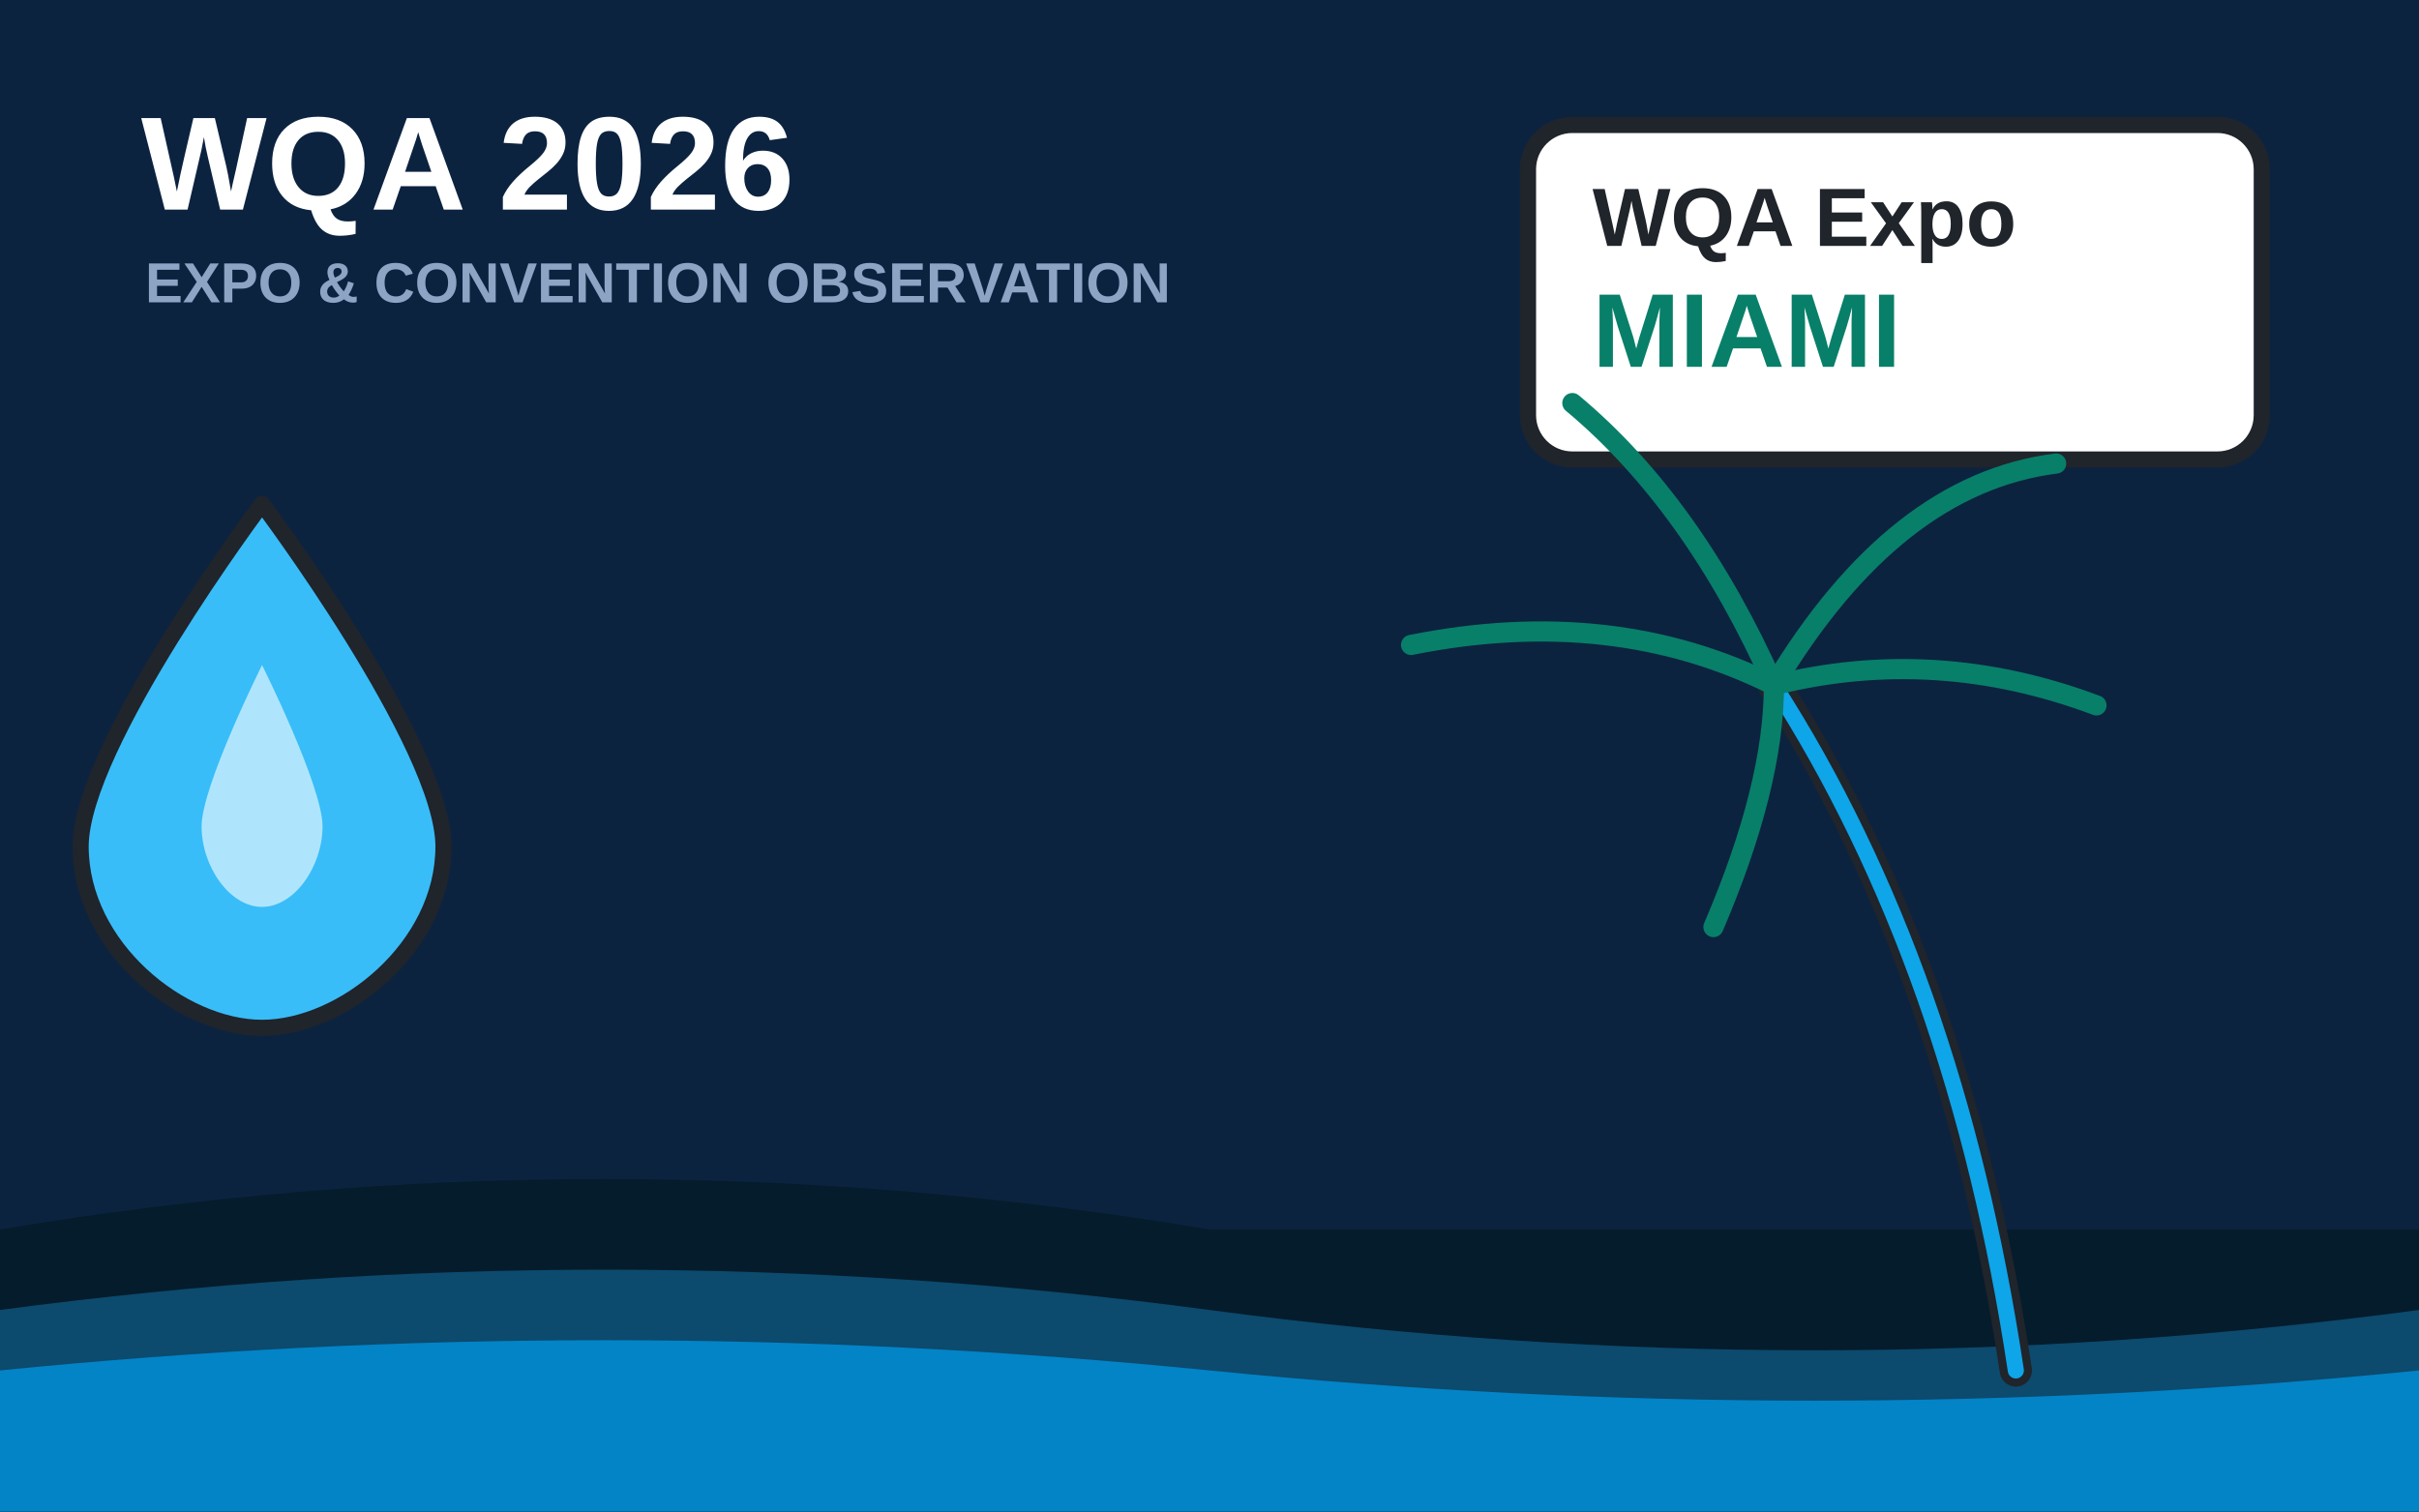
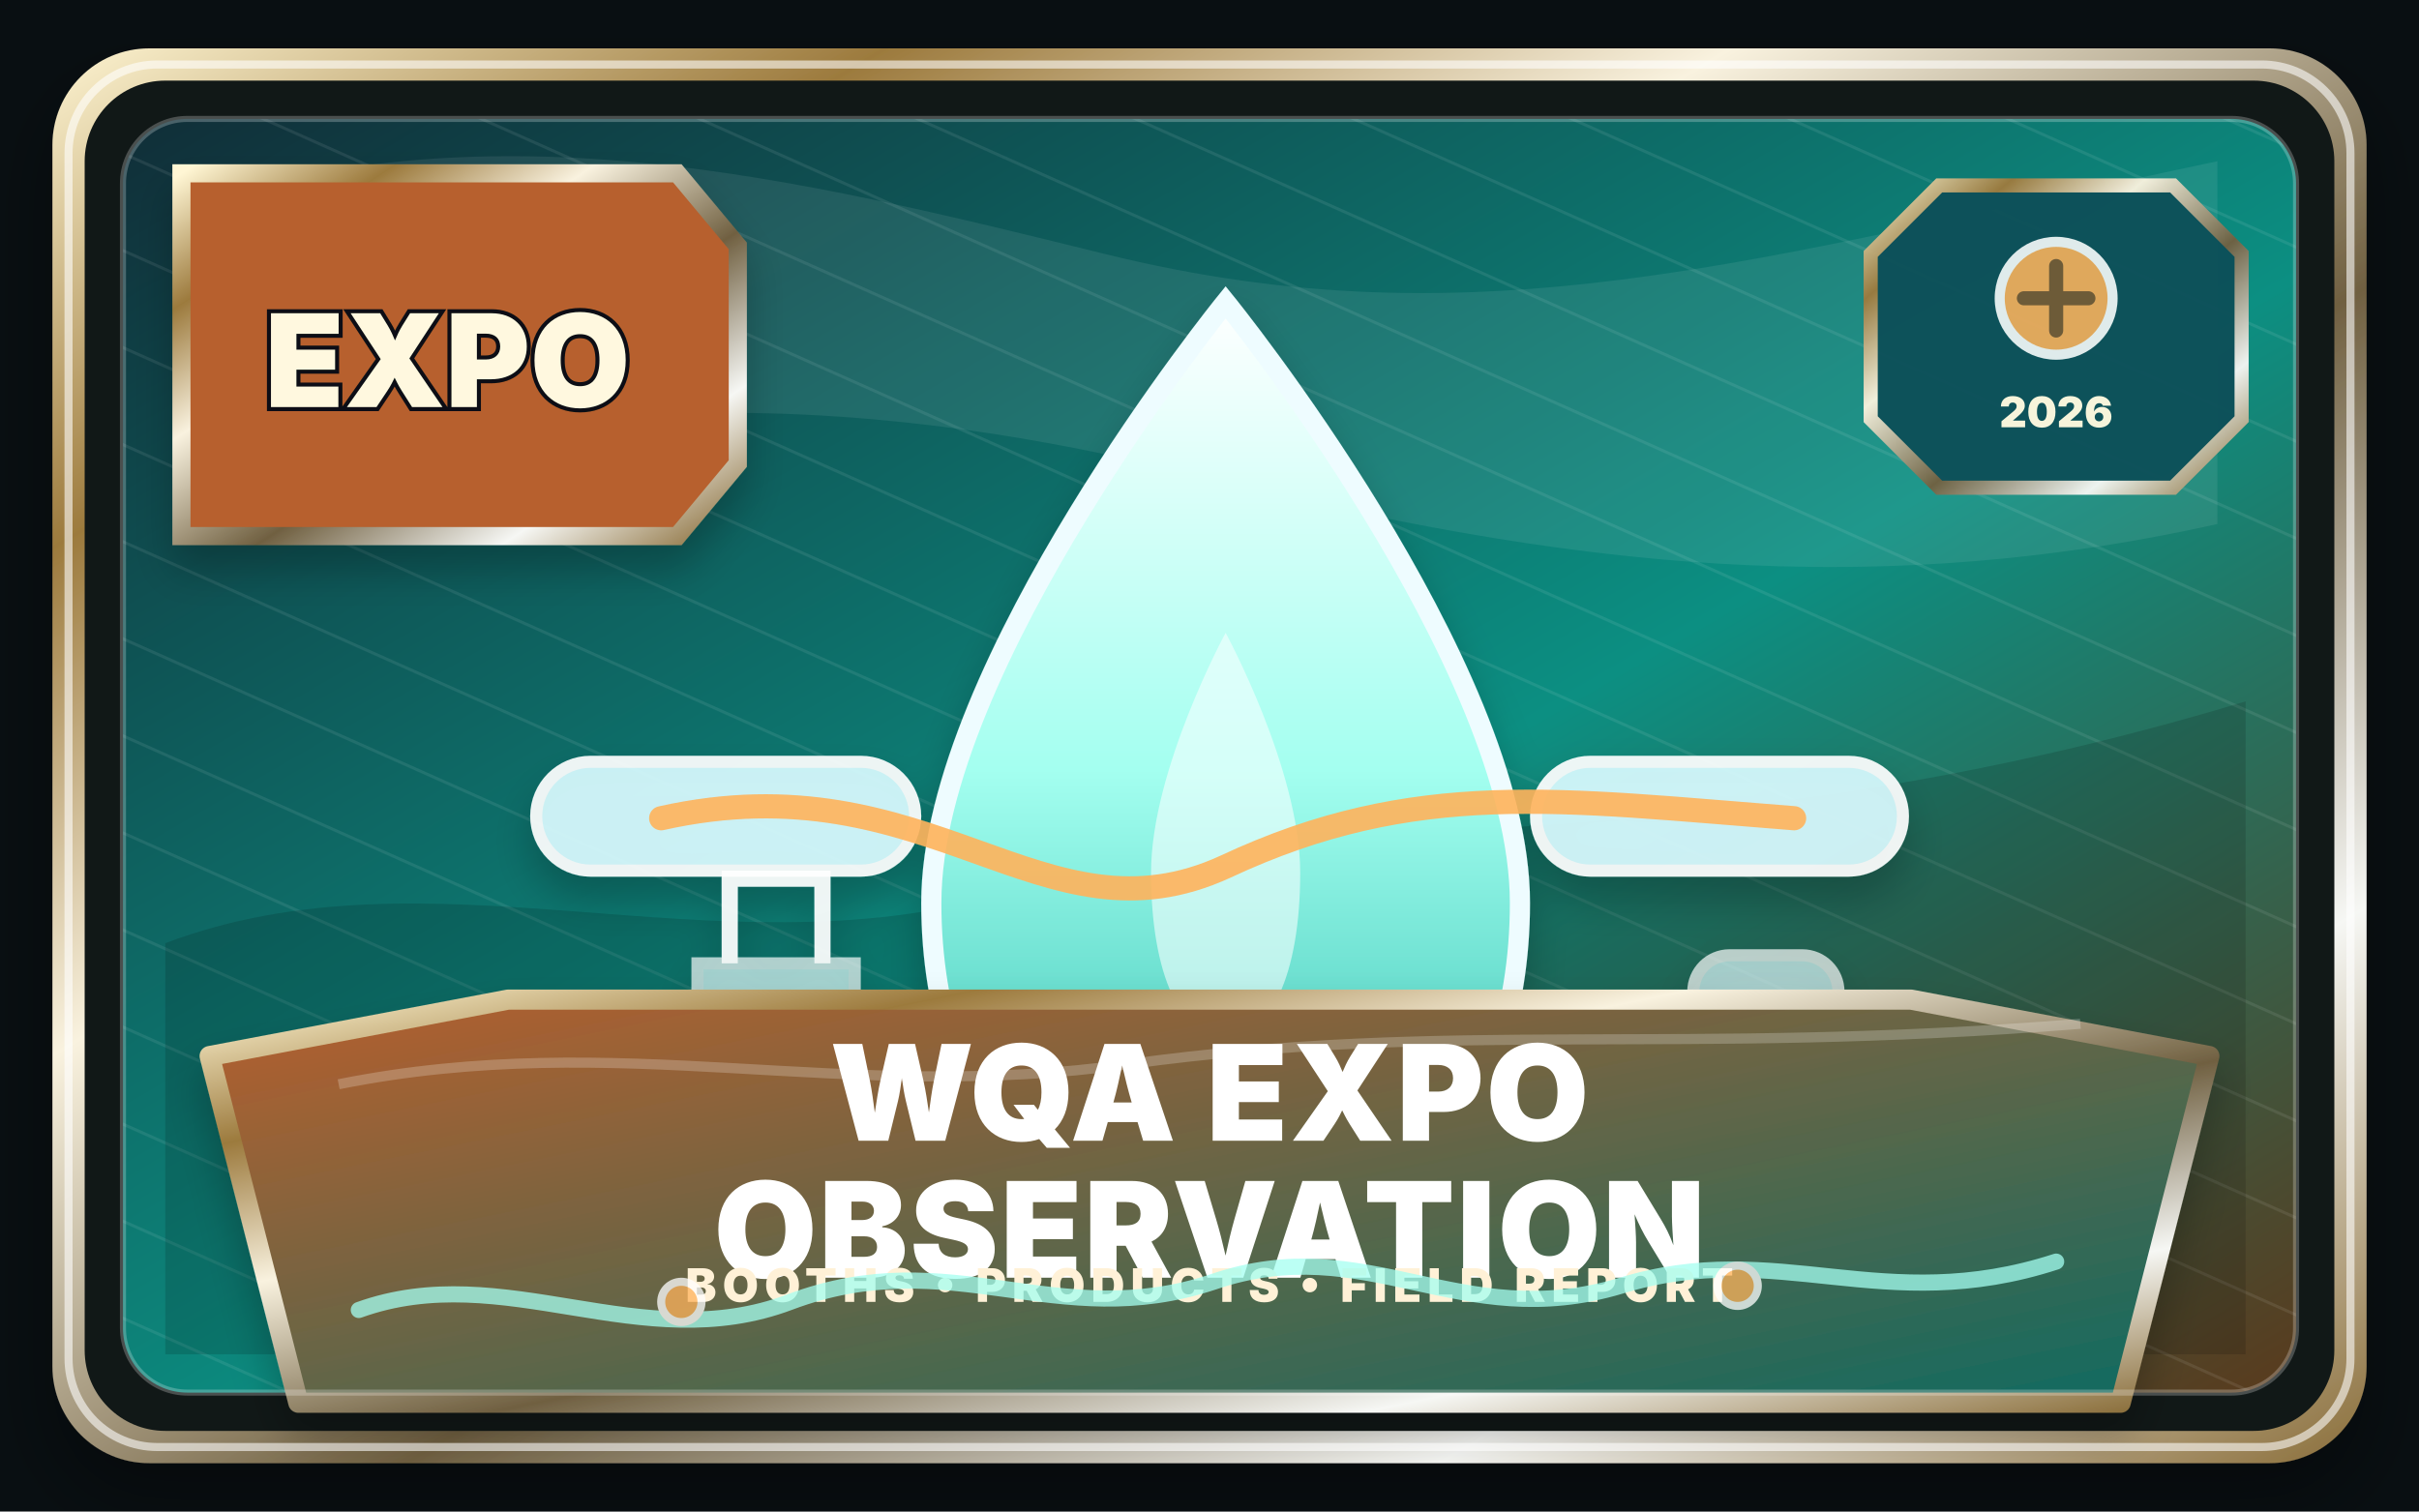
<svg xmlns="http://www.w3.org/2000/svg" viewBox="0 0 1200 750" role="img" aria-labelledby="title desc">
-   <rect width="1200" height="750" fill="#0c2340" />
-   <text x="70" y="104" font-family="Arial, Helvetica, sans-serif" font-size="66" font-weight="900" fill="#ffffff">WQA 2026</text>
-   <text x="72" y="150" font-family="Arial, Helvetica, sans-serif" font-size="28" font-weight="800" fill="#8da4c4">EXPO &amp; CONVENTION OBSERVATION</text>
-   <rect x="758" y="62" width="364" height="166" rx="22" fill="#ffffff" stroke="#20242b" stroke-width="8" />
-   <text x="790" y="122" font-family="Arial, Helvetica, sans-serif" font-size="41" font-weight="900" fill="#20242b">WQA Expo</text>
-   <text x="790" y="182" font-family="Arial, Helvetica, sans-serif" font-size="52" font-weight="900" fill="#087f69">MIAMI</text>
-   <rect x="0" y="610" width="1200" height="140" fill="#051c2c" />
-   <path d="M0 610 Q300 560 600 610 T1200 610 L1200 750 L0 750 Z" fill="#051c2c" />
-   <path d="M0 650 Q300 610 600 650 T1200 650 L1200 750 L0 750 Z" fill="#0c4a6e" />
-   <path d="M0 680 Q300 650 600 680 T1200 680 L1200 750 L0 750 Z" fill="#0284c7" />
-   <path d="M1000 680 Q970 480 880 340" fill="none" stroke="#20242b" stroke-width="16" stroke-linecap="round" />
-   <path d="M1000 680 Q970 480 880 340" fill="none" stroke="#0ea5e9" stroke-width="8" stroke-linecap="round" />
-   <path d="M880 340 Q800 300 700 320" fill="none" stroke="#087f69" stroke-width="10" stroke-linecap="round" />
-   <path d="M880 340 Q840 250 780 200" fill="none" stroke="#087f69" stroke-width="10" stroke-linecap="round" />
-   <path d="M880 340 Q940 240 1020 230" fill="none" stroke="#087f69" stroke-width="10" stroke-linecap="round" />
-   <path d="M880 340 Q960 320 1040 350" fill="none" stroke="#087f69" stroke-width="10" stroke-linecap="round" />
-   <path d="M880 340 Q880 390 850 460" fill="none" stroke="#087f69" stroke-width="10" stroke-linecap="round" />
-   <path d="M220 420 C220 470 170 510 130 510 C90 510 40 470 40 420 C40 370 130 250 130 250 C130 250 220 370 220 420 Z" fill="#38bdf8" stroke="#20242b" stroke-width="8" stroke-linejoin="round" />
-   <path d="M100 410 C100 390 130 330 130 330 C130 330 160 390 160 410 C160 430 146 450 130 450 C114 450 100 430 100 410 Z" fill="#ffffff" opacity="0.6" />
+   <defs>
+     <linearGradient id="metal" x1="0" y1="0" x2="1" y2="1">
+       <stop offset="0%" stop-color="#fff6d4" />
+       <stop offset="18%" stop-color="#9c7a3d" />
+       <stop offset="36%" stop-color="#f9f2df" />
+       <stop offset="58%" stop-color="#706041" />
+       <stop offset="80%" stop-color="#f6f7f4" />
+       <stop offset="100%" stop-color="#886b36" />
+     </linearGradient>
+     <linearGradient id="bg" x1="0" y1="0" x2="1" y2="1">
+       <stop offset="0%" stop-color="#102e38" />
+       <stop offset="56%" stop-color="#0c8f82" />
+       <stop offset="100%" stop-color="#5a3a1c" />
+     </linearGradient>
+     <linearGradient id="titleGrad" x1="0" y1="0" x2="1" y2="1">
+       <stop offset="0%" stop-color="#b7602d" />
+       <stop offset="100%" stop-color="#0e6b61" />
+     </linearGradient>
+     <linearGradient id="glass" x1="0" y1="0" x2="0" y2="1">
+       <stop offset="0%" stop-color="#ffffff" />
+       <stop offset="48%" stop-color="#a4fff0" />
+       <stop offset="100%" stop-color="#21b6a6" />
+     </linearGradient>
+     <linearGradient id="tube" x1="0" y1="0" x2="1" y2="1">
+       <stop offset="0%" stop-color="#f6ffff" />
+       <stop offset="45%" stop-color="#a4fff0" />
+       <stop offset="100%" stop-color="#21b6a6" />
+     </linearGradient>
+     <radialGradient id="wafer" cx="42%" cy="32%" r="68%">
+       <stop offset="0%" stop-color="#ffffff" />
+       <stop offset="28%" stop-color="#a4fff0" />
+       <stop offset="58%" stop-color="#0d6f85" />
+       <stop offset="100%" stop-color="#21b6a6" />
+     </radialGradient>
+     <filter id="shadow" x="-10%" y="-10%" width="120%" height="120%">
+       <feDropShadow dx="0" dy="18" stdDeviation="18" flood-color="#000000" flood-opacity=".34" />
+     </filter>
+     <filter id="softShadow" x="-20%" y="-20%" width="140%" height="140%">
+       <feDropShadow dx="0" dy="12" stdDeviation="10" flood-color="#000000" flood-opacity=".24" />
+     </filter>
+     <pattern id="pinstripe" width="44" height="44" patternUnits="userSpaceOnUse" patternTransform="rotate(24)">
+       <path d="M0 0 H44" stroke="#ffffff" stroke-width="3" opacity=".08" />
+     </pattern>
+   </defs>
+   <style>
+     text { font-family: Inter, "Segoe UI", Arial, sans-serif; }
+   </style>
+   <rect width="1200" height="750" fill="#090f12" />
+   <rect x="26" y="24" width="1148" height="702" rx="48" fill="url(#metal)" filter="url(#shadow)" />
+   <rect x="42" y="40" width="1116" height="670" rx="40" fill="#111817" />
+   <rect x="61" y="59" width="1078" height="632" rx="32" fill="url(#bg)" />
+   <rect x="61" y="59" width="1078" height="632" rx="32" fill="url(#pinstripe)" />
+   <path d="M92 102 C248 52 394 88 548 126 C734 172 872 128 1100 80 L1100 260 C912 302 754 276 586 234 C382 184 224 202 92 260 Z" fill="#ffffff" opacity=".08" />
+   <path d="M82 468 C214 418 354 484 496 444 C664 396 836 432 1114 348 L1114 672 H82 Z" fill="#000000" opacity=".14" />
+   <g transform="translate(90 86)" filter="url(#softShadow)">
+     <path d="M0 0 H246 L276 36 V144 L246 180 H0 Z" fill="#b7602d" stroke="url(#metal)" stroke-width="9" />
+     <text x="132" y="116" text-anchor="middle" font-size="64" font-weight="950" fill="#fff8df" stroke="#0b1114" stroke-width="4" paint-order="stroke">EXPO</text>
+   </g>
+   <g transform="translate(928 92)" opacity=".96">
+     <path d="M34 0 H150 L184 34 V116 L150 150 H34 L0 116 V34 Z" fill="#0d4f58" stroke="url(#metal)" stroke-width="7" />
+     <circle cx="92" cy="56" r="28" fill="#ffb35b" opacity=".9" stroke="#fff" stroke-width="5" />
+     <path d="M76 56 h32 M92 40 v32" stroke="#0c1214" stroke-width="7" stroke-linecap="round" opacity=".54" />
+     <text x="92" y="120" text-anchor="middle" font-size="21" font-weight="900" fill="#fff8df">2026</text>
+   </g>
+   <g transform="translate(420 130)" filter="url(#softShadow)">
+     <path d="M188 20 C188 20 334 200 334 318 C334 430 264 502 188 502 C112 502 42 430 42 318 C42 200 188 20 188 20 Z" fill="url(#glass)" stroke="#eefcff" stroke-width="10" />
+     <path d="M151 303 C151 252 188 184 188 184 C188 184 225 252 225 303 C225 354 210 385 188 385 C166 385 151 354 151 303 Z" fill="#f8ffff" opacity=".58" />
+     <rect x="-154" y="248" width="188" height="54" rx="27" fill="#d9fbff" opacity=".92" stroke="#ffffff" stroke-width="6" />
+     <rect x="342" y="248" width="182" height="54" rx="27" fill="#d9fbff" opacity=".92" stroke="#ffffff" stroke-width="6" />
+     <path d="M-92 276 C42 246 97 342 188 300 C282 256 354 267 470 276" fill="none" stroke="#ffb35b" stroke-width="12" stroke-linecap="round" opacity=".9" />
+     <g opacity=".92">
+       <path d="M-74 348 h78 v92 h-78 z" fill="#e9ffff" opacity=".72" stroke="#fff" stroke-width="6" />
+       <path d="M-58 348 v-42 h46 v42" fill="none" stroke="#fff" stroke-width="8" />
+       <circle cx="-35" cy="394" r="18" fill="#a4fff0" />
+       <rect x="420" y="344" width="72" height="112" rx="18" fill="#dffcff" opacity=".74" stroke="#fff" stroke-width="6" />
+       <circle cx="456" cy="382" r="15" fill="#a4fff0" />
+       <circle cx="456" cy="420" r="20" fill="#ffb35b" opacity=".72" />
+     </g>
+   </g>
+   <g filter="url(#softShadow)">
+     <path d="M104 524 L252 496 H948 L1096 524 L1052 696 H148 Z" fill="url(#titleGrad)" stroke="url(#metal)" stroke-width="10" stroke-linejoin="round" />
+     <path d="M168 538 C308 510 418 548 560 528 C720 506 832 524 1032 508" fill="none" stroke="#ffffff" stroke-width="5" opacity=".22" />
+     <text x="600" y="566" text-anchor="middle" font-size="66" font-weight="900" fill="#fff" letter-spacing="1">WQA EXPO</text>
+     <text x="600" y="634" text-anchor="middle" font-size="66" font-weight="900" fill="#fff" letter-spacing="1">OBSERVATION</text>
+     <text x="600" y="646" text-anchor="middle" font-size="23" font-weight="850" fill="#fff1d7" letter-spacing="3">BOOTHS • PRODUCTS • FIELD REPORT</text>
+     <g opacity=".75">
+       <path d="M178 650 C250 624 318 674 392 646 C472 616 524 662 602 636 C678 610 724 662 804 638 C882 614 934 654 1020 626" fill="none" stroke="#a4fff0" stroke-width="8" stroke-linecap="round" />
+       <circle cx="338" cy="646" r="10" fill="#ffb35b" stroke="#fff" stroke-width="4" />
+       <circle cx="862" cy="638" r="10" fill="#ffb35b" stroke="#fff" stroke-width="4" />
+     </g>
+   </g>
+   <rect x="61" y="59" width="1078" height="632" rx="32" fill="none" stroke="#ffffff" stroke-width="3" opacity=".24" />
+   <rect x="34" y="32" width="1132" height="686" rx="44" fill="none" stroke="#ffffff" stroke-width="4" opacity=".58" />
</svg>
